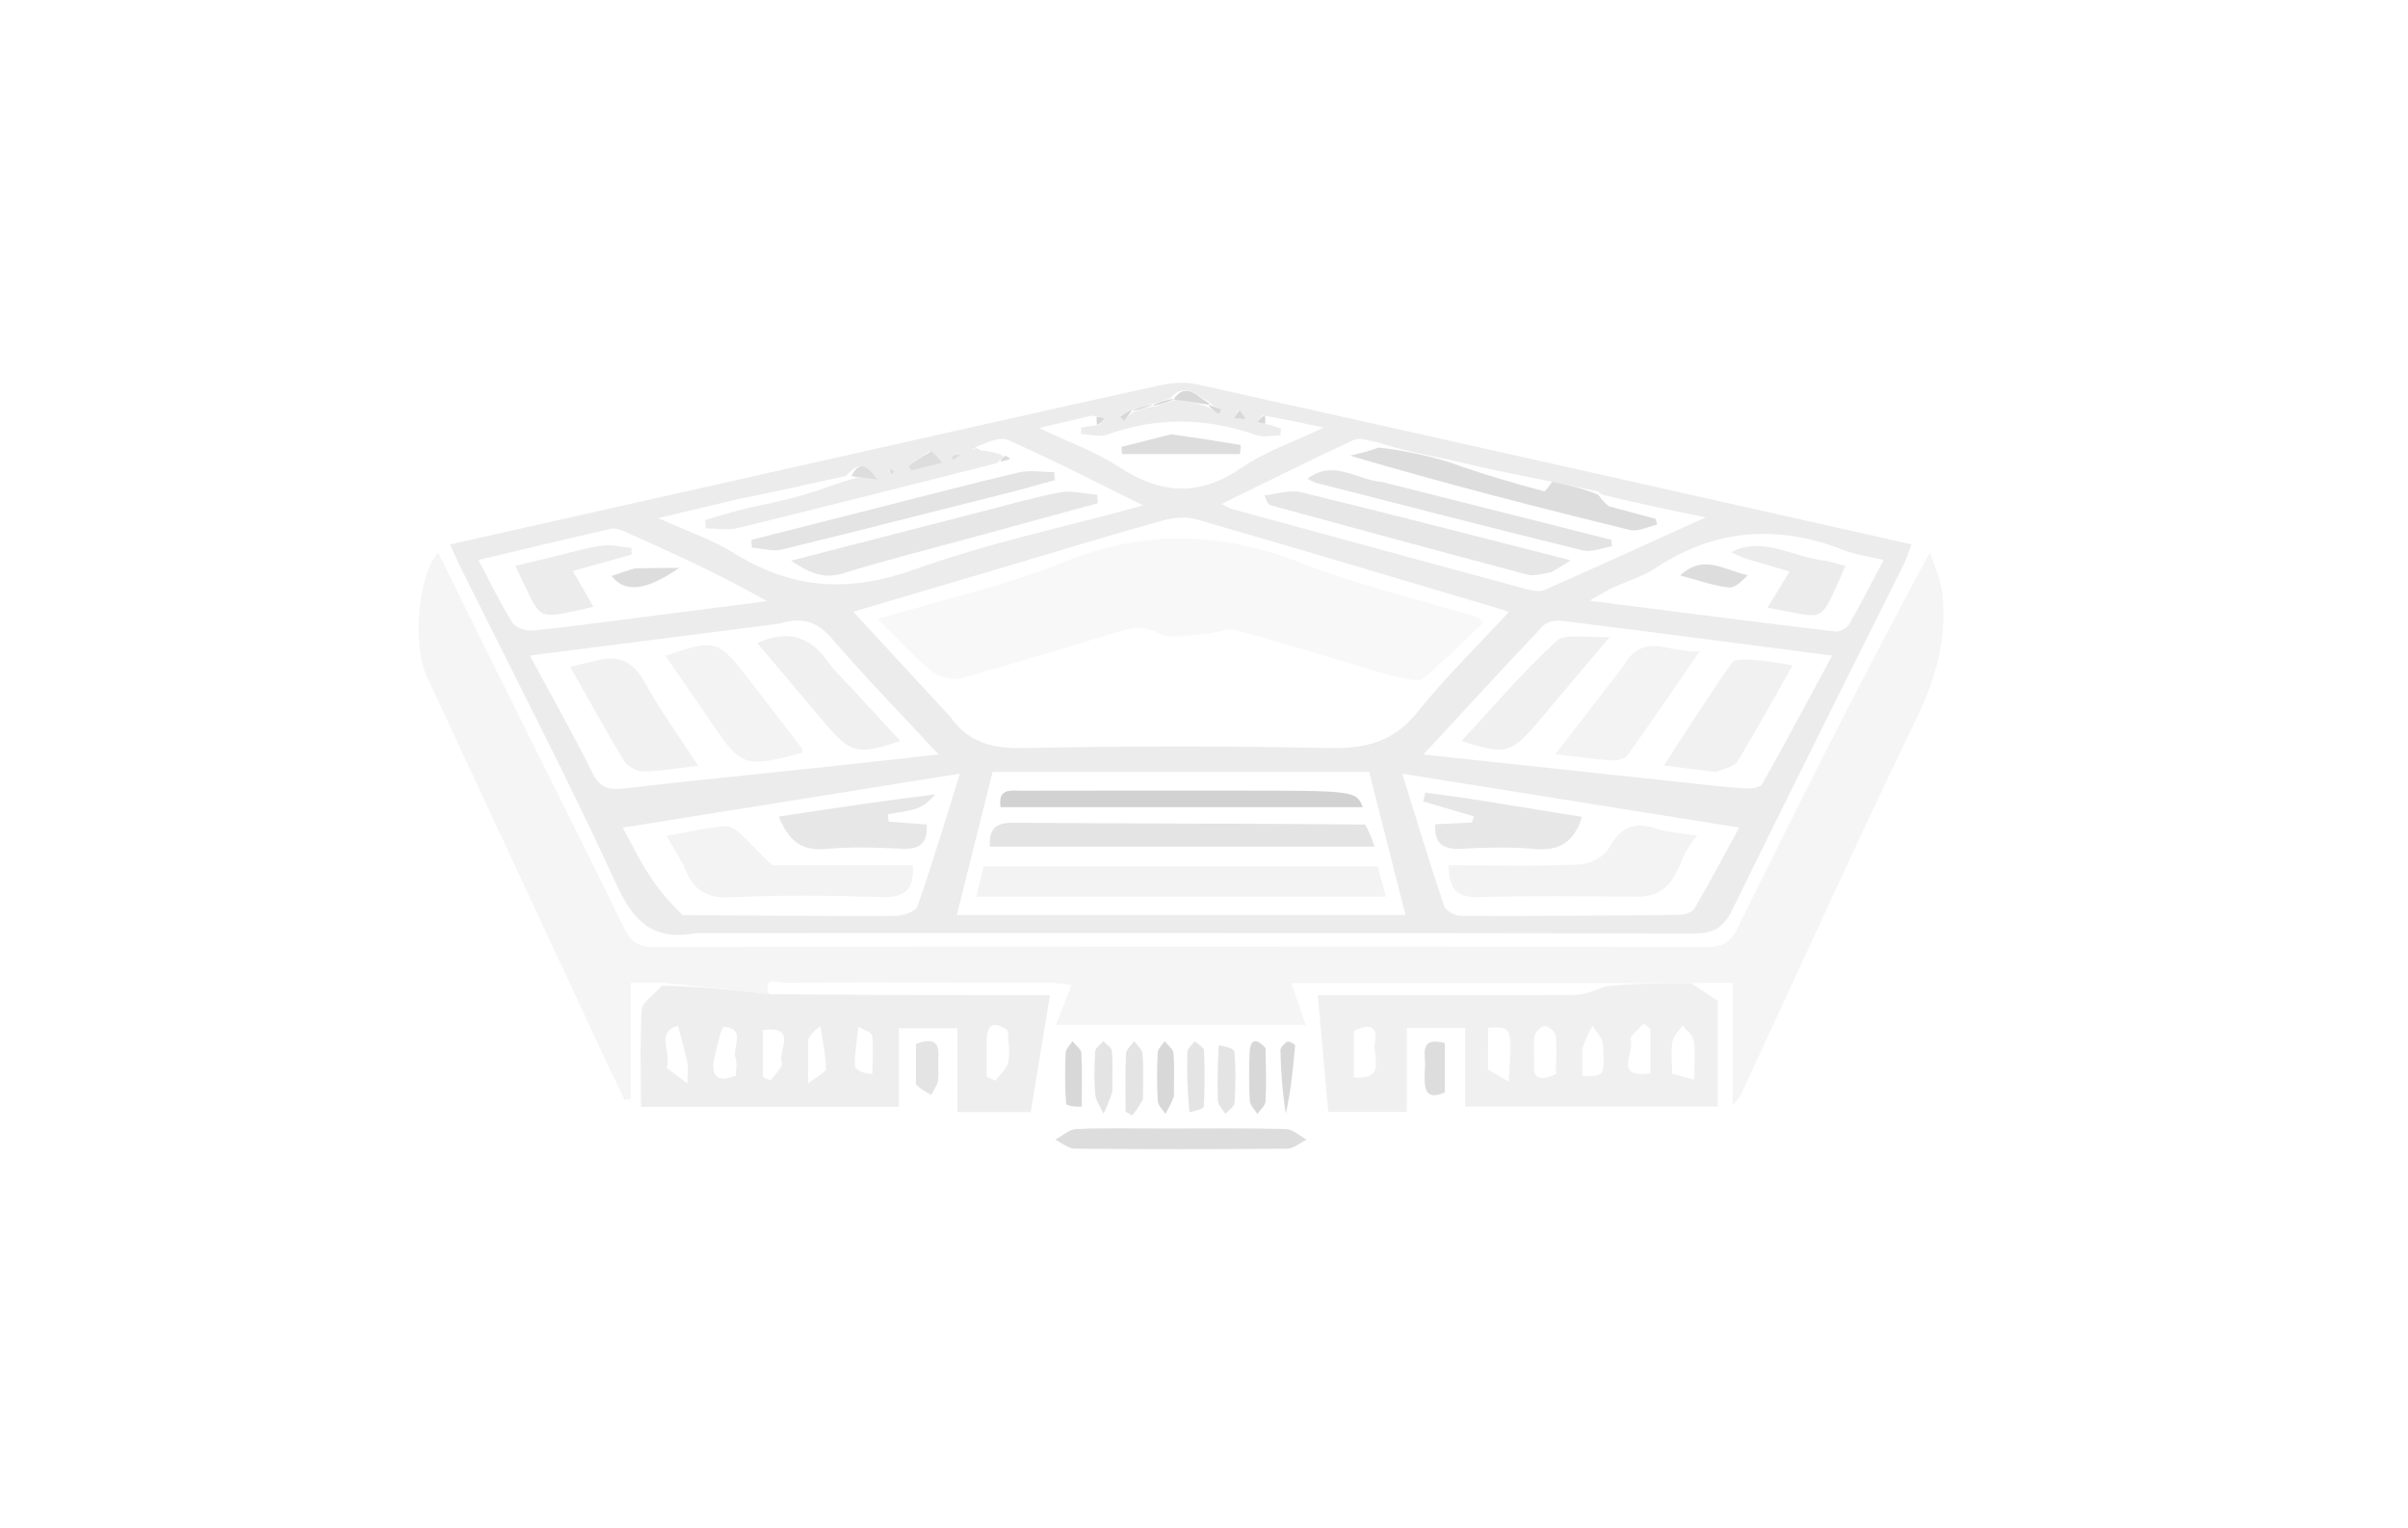
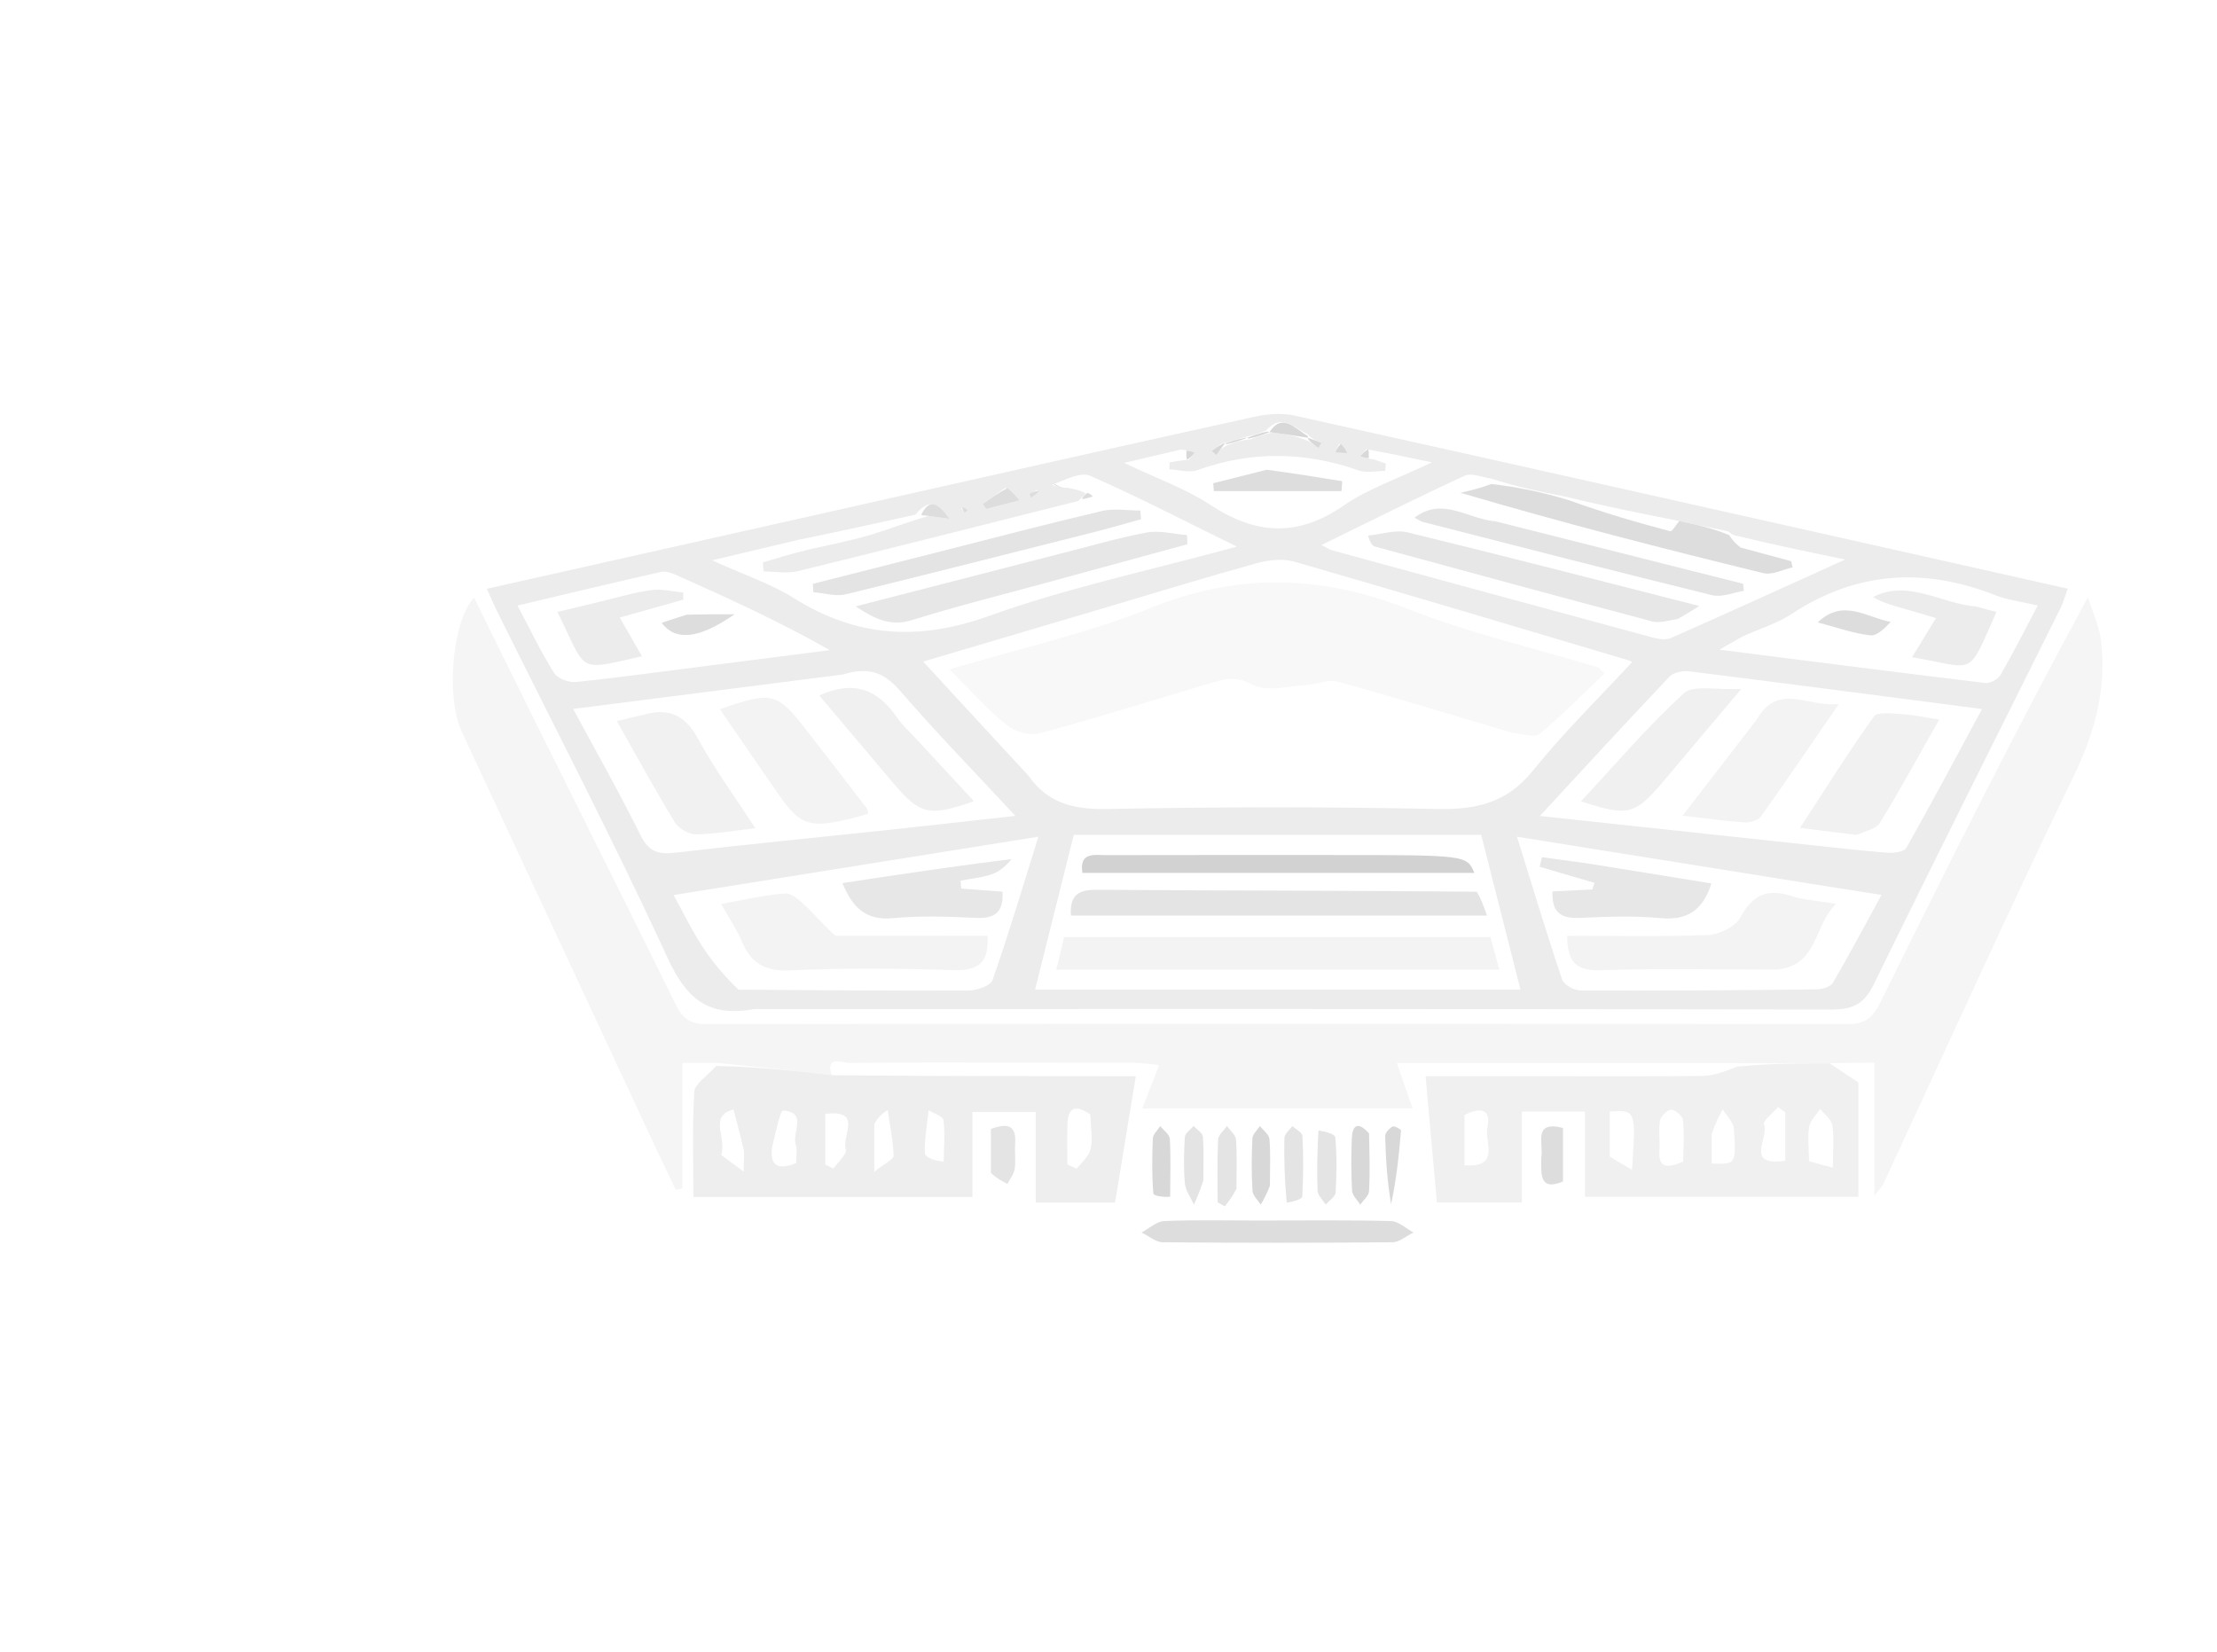
- <svg xmlns="http://www.w3.org/2000/svg" version="1.1" id="Layer_1" x="0px" y="0px" width="100%" viewBox="0 0 470 298" enable-background="new 0 0 470 298" xml:space="preserve">
+ <svg xmlns="http://www.w3.org/2000/svg" version="1.1" id="Layer_1" x="0px" y="0px" width="100%" viewBox="0 0 400 298" enable-background="new 0 0 400 298" xml:space="preserve">
  <path fill="#ECECEC" opacity="1" stroke="none" d=" M136.042,182.066   C127.618,183.631 123.76,180.034 120.414,172.768   C110.687,151.64 99.942,130.979 89.605,110.13   C89.024,108.959 88.522,107.748 87.84,106.24   C110.781,101.087 133.455,95.993 156.129,90.9   C179.475,85.657 202.814,80.377 226.181,75.229   C228.543,74.709 231.197,74.457 233.517,74.972   C279.906,85.275 326.265,95.709 373.068,106.215   C372.586,107.523 372.267,108.718 371.727,109.804   C360.485,132.421 349.132,154.983 338.043,177.674   C336.302,181.236 334.202,182.161 330.41,182.154   C265.785,182.03 201.16,182.065 136.042,182.066  M221.619,80.269   C222.744,79.843 223.869,79.418 225.621,79.273   C226.744,78.846 227.868,78.419 229.721,77.993   C231.816,78.327 233.911,78.66 236.122,79.611   C236.707,80.023 237.292,80.434 237.877,80.845   C238.059,80.53 238.24,80.215 238.422,79.9   C237.613,79.602 236.803,79.304 235.861,78.294   C233.612,77.356 231.448,74.336 228.395,77.7   C227.266,78.136 226.136,78.572 224.34,78.932   C223.229,79.29 222.118,79.648 220.373,80.049   C219.786,80.487 219.199,80.925 218.612,81.362   C218.889,81.62 219.166,81.877 219.443,82.134   C219.96,81.421 220.477,80.707 221.619,80.269  M165.137,92.872   C158.357,94.372 151.576,95.871 143.978,97.422   C139.164,98.563 134.351,99.703 128.464,101.098   C134.12,103.669 139.039,105.296 143.308,107.963   C154.62,115.03 165.814,115.682 178.508,111.118   C192.625,106.043 207.447,102.929 223.159,98.635   C213.66,93.971 205.31,89.622 196.705,85.855   C194.97,85.096 192.267,86.546 189.796,87.496   C190.53,87.731 191.263,87.966 192.773,88.04   C194.01,88.296 195.246,88.551 195.879,89.069   C195.586,89.39 195.293,89.711 194.521,90.398   C177.687,94.635 160.865,98.921 144.003,103.044   C142.034,103.525 139.846,103.109 137.76,103.109   C137.723,102.567 137.686,102.024 137.65,101.482   C140.095,100.735 142.541,99.988 145.823,99.185   C149.473,98.336 153.168,97.64 156.761,96.594   C160.2,95.594 163.534,94.23 167.602,93.087   C168.586,93.229 169.57,93.371 171.351,93.628   C169.201,90.676 167.7,89.859 165.137,92.872  M302.189,93.854   C295.848,92.594 289.508,91.334 282.554,89.635   C278.116,88.751 273.678,87.866 268.949,86.323   C267.373,86.126 265.495,85.274 264.269,85.839   C255.723,89.771 247.313,93.998 238.412,98.349   C239.554,98.902 239.979,99.195 240.449,99.323   C259.673,104.573 278.899,109.82 298.138,115.015   C299.194,115.3 300.544,115.533 301.464,115.127   C311.519,110.69 321.517,106.121 332.92,100.959   C325.621,99.454 319.807,98.255 313.645,96.738   C313.177,96.683 312.709,96.629 311.813,95.876   C308.867,95.254 305.921,94.632 302.189,93.854  M247.918,82.911   C248.624,83.154 249.329,83.397 250.035,83.639   C249.998,84.08 249.96,84.522 249.923,84.963   C248.337,84.963 246.602,85.389 245.189,84.894   C235.452,81.487 225.807,81.315 216.045,84.828   C214.567,85.36 212.681,84.758 210.984,84.68   C211,84.262 211.016,83.844 211.032,83.426   C211.973,83.262 212.914,83.098 214.503,82.956   C214.854,82.529 215.205,82.102 215.556,81.674   C214.988,81.472 214.421,81.27 213.074,81.111   C210.088,81.812 207.103,82.513 202.818,83.519   C208.785,86.37 213.969,88.185 218.417,91.117   C226.591,96.505 234.138,96.947 242.412,91.231   C246.865,88.155 252.211,86.37 258.368,83.42   C253.598,82.421 250.376,81.746 246.505,81.043   C246.152,81.469 245.799,81.894 245.445,82.32   C246.014,82.523 246.583,82.727 247.918,82.911  M185.558,139.962   C189.031,144.937 193.74,146.091 199.731,145.974   C219.545,145.586 239.377,145.56 259.19,145.97   C266.282,146.117 271.863,144.914 276.567,139.06   C282.113,132.159 288.495,125.931 294.441,119.491   C294.647,119.612 294.259,119.27 293.809,119.136   C273.735,113.164 253.674,107.149 233.551,101.347   C231.482,100.75 228.925,101.021 226.793,101.61   C217.662,104.131 208.606,106.924 199.523,109.614   C188.252,112.952 176.981,116.287 166.561,119.372   C172.733,126.076 178.893,132.768 185.558,139.962  M213.5,150.625   C207.027,150.625 200.553,150.625 193.741,150.625   C191.394,160.004 189.111,169.132 186.753,178.554   C216.081,178.554 244.946,178.554 274.327,178.554   C271.923,169.079 269.609,159.962 267.24,150.625   C249.422,150.625 231.961,150.625 213.5,150.625  M326.066,152.409   C330.865,152.91 335.659,153.488 340.469,153.856   C341.634,153.946 343.53,153.726 343.942,152.999   C348.544,144.87 352.92,136.613 357.603,127.935   C339.421,125.572 322.117,123.295 304.798,121.133   C303.639,120.989 301.957,121.313 301.221,122.087   C293.571,130.14 286.066,138.33 277.825,147.234   C294.222,148.996 309.691,150.659 326.066,152.409  M152.052,121.708   C136.013,123.755 119.974,125.802 103.411,127.916   C107.781,136.037 111.892,143.257 115.558,150.696   C117.02,153.665 118.765,154.215 121.792,153.862   C134.687,152.36 147.609,151.098 160.519,149.721   C167.759,148.949 174.995,148.124 183.197,147.216   C175.822,139.274 168.888,132.163 162.408,124.659   C159.63,121.442 156.86,120.209 152.052,121.708  M327.071,159.519   C309.534,156.711 291.997,153.903 273.7,150.973   C276.54,160.097 279.059,168.484 281.858,176.777   C282.178,177.726 284.059,178.721 285.221,178.725   C299.379,178.78 313.539,178.678 327.697,178.524   C328.727,178.512 330.258,178.085 330.693,177.344   C333.673,172.264 336.422,167.048 339.461,161.48   C335.141,160.792 331.538,160.218 327.071,159.519  M133.238,178.574   C147.059,178.654 160.88,178.793 174.701,178.729   C176.212,178.722 178.706,177.895 179.069,176.861   C181.974,168.584 184.475,160.164 187.356,150.969   C165.066,154.535 143.53,157.98 121.531,161.499   C123.424,164.943 124.79,167.778 126.478,170.405   C128.292,173.226 130.41,175.852 133.238,178.574  M128.571,120.015   C135.621,119.113 142.672,118.211 149.723,117.308   C140.524,112.093 131.328,107.919 122.109,103.796   C121.243,103.408 120.153,102.993 119.302,103.185   C110.792,105.105 102.31,107.149 93.369,109.265   C95.698,113.655 97.618,117.691 99.982,121.447   C100.614,122.453 102.661,123.191 103.955,123.057   C111.881,122.234 119.777,121.125 128.571,120.015  M314.413,114.835   C313.36,115.433 312.307,116.032 310.21,117.224   C327.006,119.356 342.609,121.365 358.227,123.24   C359.087,123.343 360.494,122.557 360.944,121.779   C363.248,117.79 365.321,113.669 367.656,109.253   C364.747,108.566 362.235,108.277 359.96,107.383   C347.116,102.336 334.923,103.094 323.242,110.789   C320.776,112.414 317.839,113.322 314.413,114.835  M181.392,88.023   C180.026,89.001 178.659,89.978 177.293,90.956   C177.505,91.247 177.716,91.537 177.928,91.828   C179.78,91.354 181.631,90.881 183.967,90.283   C183.2,89.401 182.645,88.763 181.392,88.023  M241.6,80.08   C241.373,80.607 241.146,81.134 240.92,81.661   C241.652,81.695 242.383,81.728 243.115,81.762   C242.822,81.215 242.53,80.669 241.6,80.08  M187.235,88.376   C186.73,88.605 186.215,88.817 185.737,89.094   C185.696,89.117 185.901,89.565 185.992,89.817   C186.526,89.481 187.06,89.145 187.235,88.376  M173.416,91.7   C173.634,91.993 173.853,92.286 174.071,92.578   C174.259,92.4 174.446,92.222 174.634,92.044   C174.35,91.814 174.066,91.584 173.416,91.7  z" />
  <path fill="#F5F5F5" opacity="1" stroke="none" d=" M313.96,191.833   C293.515,191.833 273.07,191.833 252.03,191.833   C253.023,194.688 253.904,197.223 254.879,200.025   C238.644,200.025 222.721,200.025 206.088,200.025   C207.137,197.333 208.06,194.964 209.144,192.183   C207.858,192.026 206.816,191.9 204.932,191.763   C197.113,191.743 190.138,191.728 183.162,191.725   C173.197,191.721 163.232,191.671 153.268,191.801   C152.153,191.816 148.9,190.271 150.024,193.949   C142.964,193.161 136.324,192.481 129.685,191.801   C127.707,191.801 125.729,191.801 123.123,191.801   C123.123,199.4 123.123,206.909 123.123,214.418   C122.724,214.512 122.325,214.606 121.926,214.7   C120.354,211.388 118.763,208.086 117.213,204.764   C105.904,180.518 94.593,156.272 83.304,132.016   C80.406,125.787 81.593,112.004 85.539,107.836   C89.245,115.359 92.878,122.786 96.556,130.19   C104.993,147.171 113.501,164.117 121.85,181.141   C123.093,183.675 124.419,184.798 127.453,184.793   C196.082,184.69 264.712,184.689 333.341,184.794   C336.565,184.799 337.932,183.561 339.26,180.87   C351.241,156.575 363.368,132.352 376.709,107.757   C377.522,110.367 378.752,112.927 379.072,115.597   C380.106,124.22 377.996,132.077 374.163,139.995   C362.36,164.371 351.213,189.063 339.796,213.626   C339.594,214.06 339.212,214.412 338.196,215.742   C338.196,207.185 338.196,199.559 338.196,191.765   C335.537,191.765 333.56,191.765 330.855,191.833   C324.738,191.879 319.349,191.856 313.96,191.833  z" />
  <path fill="#EEEEEE" opacity="1" stroke="none" d=" M129.221,192.335   C136.324,192.481 142.964,193.161 150.522,194.013   C169.27,194.185 187.098,194.186 204.926,194.187   C203.708,201.607 202.491,209.028 201.183,216.996   C197.226,216.996 192.185,216.996 186.874,216.996   C186.874,211.642 186.874,206.349 186.874,200.65   C183.088,200.65 179.557,200.65 175.446,200.65   C175.446,205.729 175.446,210.787 175.446,215.976   C158.48,215.976 142.079,215.976 125.104,215.976   C125.104,209.501 124.883,203.219 125.27,196.975   C125.36,195.54 127.539,194.235 129.221,192.335  M139.289,207.086   C138.887,210.546 140.497,211.07 143.625,209.896   C143.625,208.73 143.899,207.511 143.568,206.487   C142.876,204.342 145.723,200.7 141.306,200.377   C140.779,200.339 139.968,204.191 139.289,207.086  M130.113,208.408   C131.184,209.195 132.254,209.983 134.187,211.406   C134.187,208.94 134.331,208.114 134.161,207.358   C133.618,204.952 132.96,202.571 132.346,200.18   C127.762,201.432 131.183,205.146 130.113,208.408  M148.892,200.995   C148.892,204.036 148.892,207.077 148.892,210.118   C149.388,210.363 149.884,210.608 150.38,210.853   C151.176,209.686 152.871,208.218 152.599,207.406   C151.787,204.976 155.83,200.15 148.892,200.995  M196.708,201.084   C194.394,199.492 192.691,199.409 192.594,202.858   C192.527,205.271 192.581,207.688 192.581,210.103   C193.14,210.366 193.699,210.629 194.257,210.893   C195.123,209.746 196.423,208.709 196.747,207.425   C197.181,205.71 196.859,203.803 196.708,201.084  M157.741,202.816   C157.741,205.206 157.741,207.595 157.741,211.438   C159.625,209.926 161.252,209.205 161.231,208.536   C161.144,205.783 160.556,203.045 160.152,200.302   C159.35,200.829 158.548,201.356 157.741,202.816  M170.263,209.574   C170.294,207.079 170.529,204.559 170.227,202.105   C170.143,201.415 168.484,200.918 167.548,200.333   C167.275,202.905 166.777,205.485 166.869,208.044   C166.896,208.803 168.586,209.502 170.263,209.574  z" />
  <path fill="#F0F0F0" opacity="1" stroke="none" d=" M313.414,192.464   C319.349,191.856 324.738,191.879 330.094,191.866   C331.695,192.917 333.329,194.004 335.301,195.315   C335.301,201.884 335.301,208.8 335.301,215.942   C318.857,215.942 302.621,215.942 285.976,215.942   C285.976,210.779 285.976,205.846 285.976,200.581   C282.016,200.581 278.461,200.581 274.59,200.581   C274.59,206.013 274.59,211.302 274.59,216.981   C269.256,216.981 264.209,216.981 259.252,216.981   C258.585,209.545 257.916,202.092 257.206,194.186   C263.754,194.186 271.195,194.186 278.637,194.186   C288.136,194.185 297.637,194.243 307.135,194.134   C309.05,194.112 310.958,193.458 313.414,192.464  M326.396,209.539   C327.657,209.877 328.919,210.214 330.693,210.689   C330.693,207.583 330.93,205.26 330.589,203.026   C330.426,201.959 329.164,201.06 328.4,200.085   C327.716,201.138 326.652,202.119 326.435,203.261   C326.099,205.022 326.344,206.893 326.396,209.539  M303.686,209.584   C303.711,207.097 303.903,204.593 303.658,202.133   C303.584,201.387 302.301,200.234 301.569,200.232   C300.852,200.23 299.649,201.372 299.511,202.161   C299.2,203.931 299.528,205.801 299.396,207.616   C299.17,210.718 300.804,210.889 303.686,209.584  M290.437,208.701   C291.624,209.404 292.811,210.107 294.457,211.082   C295.173,200.296 295.173,200.296 290.444,200.553   C290.444,202.973 290.444,205.425 290.437,208.701  M264.236,201.181   C264.236,204.098 264.236,207.015 264.236,210.247   C270.833,210.786 267.792,205.892 268.356,203.419   C269.013,200.532 267.514,199.502 264.236,201.181  M322.101,209.441   C322.101,206.53 322.101,203.62 322.101,200.709   C321.668,200.391 321.235,200.074 320.802,199.756   C319.894,200.813 318.006,202.267 318.246,202.858   C319.248,205.328 314.662,210.493 322.101,209.441  M308.832,204.693   C308.832,206.45 308.832,208.208 308.832,209.943   C313.165,210.107 313.266,210.1 312.843,203.705   C312.763,202.489 311.53,201.349 310.828,200.175   C310.163,201.375 309.498,202.575 308.832,204.693  z" />
  <path fill="#DDDDDD" opacity="1" stroke="none" d=" M227,220.226   C235.321,220.226 243.145,220.124 250.961,220.325   C252.333,220.36 253.673,221.663 255.029,222.381   C253.76,222.996 252.496,224.134 251.222,224.146   C237.411,224.275 223.599,224.274 209.789,224.146   C208.511,224.135 207.244,223.003 205.972,222.391   C207.323,221.67 208.65,220.387 210.031,220.327   C215.512,220.086 221.009,220.226 227,220.226  z" />
  <path fill="#E4E4E4" opacity="1" stroke="none" d=" M237.878,203.981   C239.062,204.137 240.873,204.608 240.928,205.231   C241.214,208.53 241.172,211.874 240.972,215.185   C240.926,215.939 239.806,216.627 239.18,217.346   C238.671,216.509 237.761,215.689 237.723,214.831   C237.568,211.349 237.681,207.856 237.878,203.981  z" />
  <path fill="#DDDDDD" opacity="1" stroke="none" d=" M278.082,208.914   C278.552,206.273 276.464,202.154 281.999,203.517   C281.999,206.68 281.999,209.785 281.999,213.176   C277.866,214.937 278.023,212.093 278.082,208.914  z" />
  <path fill="#E4E4E4" opacity="1" stroke="none" d=" M178.785,211.628   C178.786,208.726 178.786,206.274 178.786,203.704   C181.793,202.591 183.421,202.986 183.156,206.459   C183.044,207.933 183.301,209.448 183.076,210.896   C182.928,211.853 182.221,212.722 181.764,213.631   C180.771,213.113 179.777,212.596 178.785,211.628  z" />
  <path fill="#E4E4E4" opacity="1" stroke="none" d=" M223.084,214.51   C222.383,215.861 221.684,216.77 220.985,217.678   C220.555,217.429 220.125,217.18 219.694,216.93   C219.694,213.16 219.595,209.384 219.771,205.621   C219.81,204.779 220.812,203.982 221.372,203.164   C221.943,203.986 222.943,204.775 223.007,205.634   C223.217,208.432 223.086,211.255 223.084,214.51  z" />
  <path fill="#E4E4E4" opacity="1" stroke="none" d=" M232.152,217.003   C231.775,212.909 231.645,209.102 231.741,205.301   C231.759,204.585 232.677,203.892 233.18,203.188   C233.812,203.778 234.961,204.343 234.99,204.962   C235.164,208.597 235.178,212.25 234.96,215.881   C234.929,216.399 233.343,216.824 232.152,217.003  z" />
  <path fill="#D8D8D8" opacity="1" stroke="none" d=" M247.012,204.521   C247.087,208.293 247.193,211.622 247.007,214.934   C246.96,215.773 245.98,216.559 245.429,217.369   C244.911,216.528 243.997,215.711 243.947,214.844   C243.765,211.698 243.772,208.531 243.903,205.38   C243.995,203.168 244.907,202.149 247.012,204.521  z" />
  <path fill="#D8D8D8" opacity="1" stroke="none" d=" M229.121,213.963   C228.568,215.424 228.017,216.397 227.466,217.369   C226.945,216.531 226.025,215.716 225.975,214.85   C225.791,211.711 225.808,208.55 225.962,205.407   C225.999,204.643 226.846,203.919 227.321,203.176   C227.921,203.956 228.969,204.698 229.039,205.522   C229.262,208.156 229.122,210.821 229.121,213.963  z" />
  <path fill="#E4E4E4" opacity="1" stroke="none" d=" M217.105,213.003   C216.543,214.78 215.981,216.067 215.419,217.354   C214.848,216.085 213.902,214.851 213.782,213.54   C213.528,210.759 213.597,207.932 213.778,205.139   C213.823,204.451 214.805,203.823 215.357,203.167   C215.939,203.808 216.968,204.412 217.025,205.097   C217.229,207.555 217.105,210.04 217.105,213.003  z" />
  <path fill="#D8D8D8" opacity="1" stroke="none" d=" M211.124,215.923   C210.06,216.065 208.122,215.787 208.088,215.358   C207.828,212.065 207.853,208.739 207.998,205.432   C208.031,204.665 208.866,203.933 209.332,203.184   C209.937,203.954 211.016,204.695 211.063,205.497   C211.257,208.799 211.137,212.119 211.124,215.923  z" />
  <path fill="#D8D8D8" opacity="1" stroke="none" d=" M250.985,217.285   C250.288,213.123 250.015,209.055 249.921,204.983   C249.907,204.398 250.647,203.609 251.241,203.273   C251.545,203.101 252.793,203.763 252.775,203.98   C252.412,208.452 251.928,212.913 250.985,217.285  z" />
  <path fill="#DDDDDD" opacity="1" stroke="none" d=" M314.037,98.796   C317.075,99.614 320.113,100.433 323.152,101.251   C323.249,101.625 323.346,101.999 323.443,102.373   C321.67,102.754 319.734,103.802 318.148,103.415   C299.938,98.97 281.781,94.308 263.51,88.917   C265.308,88.501 267.107,88.085 269.072,87.326   C273.678,87.866 278.116,88.751 282.927,90.21   C289.31,92.506 295.311,94.264 301.357,95.851   C301.711,95.944 302.428,94.655 302.976,94.009   C305.921,94.632 308.867,95.254 311.961,96.545   C312.751,97.741 313.394,98.268 314.037,98.796  z" />
  <path fill="#DDDDDD" opacity="1" stroke="none" d=" M181.741,88.074   C182.645,88.763 183.2,89.401 183.967,90.283   C181.631,90.881 179.78,91.354 177.928,91.828   C177.716,91.537 177.505,91.247 177.293,90.956   C178.659,89.978 180.026,89.001 181.741,88.074  z" />
  <path fill="#D8D8D8" opacity="1" stroke="none" d=" M236.006,78.993   C233.911,78.66 231.816,78.327 229.361,77.997   C229,78.001 229.008,78.012 229.008,78.012   C231.448,74.336 233.612,77.356 235.931,78.647   C236,79 236.006,78.993 236.006,78.993  z" />
  <path fill="#DDDDDD" opacity="1" stroke="none" d=" M167.258,93.056   C166.914,93.026 166.437,92.98 166.211,92.9   C167.7,89.859 169.201,90.676 171.351,93.628   C169.57,93.371 168.586,93.229 167.258,93.056  z" />
  <path fill="#D8D8D8" opacity="1" stroke="none" d=" M225.007,79.007   C226.136,78.572 227.266,78.136 228.702,77.856   C229.008,78.012 229,78.001 228.996,77.996   C227.868,78.419 226.744,78.846 225.31,79.137   C225,79 225.007,79.007 225.007,79.007  z" />
  <path fill="#D8D8D8" opacity="1" stroke="none" d=" M221.007,80.006   C222.118,79.648 223.229,79.29 224.673,78.97   C225.007,79.007 225,79 224.997,78.997   C223.869,79.418 222.744,79.843 221.309,80.134   C221,80 221.007,80.006 221.007,80.006  z" />
  <path fill="#D8D8D8" opacity="1" stroke="none" d=" M241.918,80.101   C242.53,80.669 242.822,81.215 243.115,81.762   C242.383,81.728 241.652,81.695 240.92,81.661   C241.146,81.134 241.373,80.607 241.918,80.101  z" />
  <path fill="#DDDDDD" opacity="1" stroke="none" d=" M187.415,88.592   C187.06,89.145 186.526,89.481 185.992,89.817   C185.901,89.565 185.696,89.117 185.737,89.094   C186.215,88.817 186.73,88.605 187.415,88.592  z" />
  <path fill="#D8D8D8" opacity="1" stroke="none" d=" M235.997,79.003   C236.803,79.304 237.613,79.602 238.422,79.9   C238.24,80.215 238.059,80.53 237.877,80.845   C237.292,80.434 236.707,80.023 236.064,79.302   C236.006,78.993 236,79 235.997,79.003  z" />
  <path fill="#D8D8D8" opacity="1" stroke="none" d=" M220.997,79.997   C220.477,80.707 219.96,81.421 219.443,82.134   C219.166,81.877 218.889,81.62 218.612,81.362   C219.199,80.925 219.786,80.487 220.69,80.028   C221.007,80.006 221,80 220.997,79.997  z" />
  <path fill="#DDDDDD" opacity="1" stroke="none" d=" M173.599,91.528   C174.066,91.584 174.35,91.814 174.634,92.044   C174.446,92.222 174.259,92.4 174.071,92.578   C173.853,92.286 173.634,91.993 173.599,91.528  z" />
  <path fill="#D8D8D8" opacity="1" stroke="none" d=" M214.179,82.945   C213.973,82.508 214.091,82.082 214.031,81.362   C214.421,81.27 214.988,81.472 215.556,81.674   C215.205,82.102 214.854,82.529 214.179,82.945  z" />
  <path fill="#D8D8D8" opacity="1" stroke="none" d=" M246.829,81.057   C247.036,81.495 246.917,81.919 246.975,82.636   C246.583,82.727 246.014,82.523 245.445,82.32   C245.799,81.894 246.152,81.469 246.829,81.057  z" />
  <path fill="#DDDDDD" opacity="1" stroke="none" d=" M189.904,87.237   C190.478,87.34 190.945,87.702 191.704,88.133   C191.263,87.966 190.53,87.731 189.904,87.237  z" />
  <path fill="#DDDDDD" opacity="1" stroke="none" d=" M196.181,88.938   C196.709,89.067 196.935,89.327 197.162,89.587   C196.617,89.762 196.072,89.936 195.263,90.071   C195.293,89.711 195.586,89.39 196.181,88.938  z" />
  <path fill="#F8F8F8" opacity="1" stroke="none" d=" M272.794,132.218   C262.051,129.019 251.716,125.847 241.297,122.983   C239.584,122.512 237.506,123.524 235.585,123.622   C232.341,123.787 228.488,124.878 225.995,123.533   C223.156,122.001 221.125,122.45 218.669,123.18   C208.309,126.259 197.997,129.509 187.567,132.327   C185.812,132.802 183.1,132.027 181.638,130.838   C178.106,127.963 175.052,124.502 171.302,120.779   C183.875,117.021 196.119,114.334 207.576,109.7   C223.414,103.293 238.422,103.728 254.141,109.918   C265.231,114.284 276.978,116.983 288.428,120.437   C288.56,120.477 288.648,120.661 289.481,121.555   C285.648,125.179 281.884,129.008 277.772,132.418   C276.876,133.162 274.74,132.411 272.794,132.218  z" />
  <path fill="#F3F3F3" opacity="1" stroke="none" d=" M248,174.962   C228.699,174.962 209.898,174.962 190.577,174.962   C191.107,172.751 191.523,171.015 191.986,169.081   C217.548,169.081 242.99,169.081 268.912,169.081   C269.377,170.795 269.873,172.622 270.508,174.962   C262.778,174.962 255.639,174.962 248,174.962  z" />
  <path fill="#E4E4E4" opacity="1" stroke="none" d=" M266.44,160.897   C267.276,162.302 267.701,163.522 268.287,165.205   C242.991,165.205 218.182,165.205 193.212,165.205   C193.029,161.952 194.129,160.526 197.696,160.551   C220.473,160.714 243.252,160.681 266.44,160.897  z" />
  <path fill="#D2D2D2" opacity="1" stroke="none" d=" M240,154.277   C264.635,154.276 264.635,154.276 266.008,157.505   C242.385,157.505 218.917,157.505 195.297,157.505   C194.68,153.659 197.49,154.3 199.632,154.295   C212.921,154.262 226.211,154.277 240,154.277  z" />
  <path fill="#F3F3F3" opacity="1" stroke="none" d=" M316.946,129.854   C320.835,123.024 326.144,127.689 331.767,127.026   C326.713,134.379 322.281,140.933 317.682,147.366   C317.171,148.08 315.677,148.456 314.679,148.389   C311.229,148.157 307.797,147.66 303.585,147.175   C308.264,141.12 312.5,135.638 316.946,129.854  z" />
  <path fill="#F1F1F1" opacity="1" stroke="none" d=" M334.948,150.641   C331.594,150.253 328.652,149.875 324.766,149.376   C329.376,142.314 333.529,135.653 338.096,129.289   C338.743,128.388 341.415,128.754 343.131,128.856   C345.24,128.981 347.33,129.445 349.881,129.831   C346.151,136.407 342.816,142.525 339.189,148.465   C338.518,149.564 336.667,149.942 334.948,150.641  z" />
  <path fill="#F0F0F0" opacity="1" stroke="none" d=" M300.02,141.096   C294.916,147.074 293.776,147.35 285.247,144.592   C291.477,137.906 297.254,131.082 303.801,125.1   C305.525,123.524 309.627,124.549 314.179,124.294   C308.858,130.599 304.551,135.703 300.02,141.096  z" />
  <path fill="#F3F3F3" opacity="1" stroke="none" d=" M140.538,143.448   C136.855,138.118 133.391,133.076 129.879,127.964   C139.474,124.665 140.14,124.839 145.78,132.096   C149.352,136.692 152.907,141.301 156.447,145.921   C156.619,146.146 156.577,146.536 156.63,146.85   C146.374,149.739 144.727,149.416 140.538,143.448  z" />
  <path fill="#F1F1F1" opacity="1" stroke="none" d=" M115.99,129.004   C120.851,127.6 123.662,129.136 125.925,133.28   C128.854,138.643 132.497,143.615 136.275,149.437   C132.299,149.889 128.904,150.515 125.504,150.539   C124.227,150.548 122.425,149.475 121.744,148.357   C118.208,142.558 114.956,136.585 111.286,130.108   C112.94,129.704 114.259,129.382 115.99,129.004  z" />
  <path fill="#F0F0F0" opacity="1" stroke="none" d=" M165.967,134.028   C169.321,137.677 172.452,141.049 175.712,144.56   C167.52,147.432 165.986,147.031 160.963,141.061   C156.614,135.892 152.248,130.738 147.816,125.49   C153.91,122.717 158.282,124.294 161.742,129.323   C162.859,130.949 164.398,132.284 165.967,134.028  z" />
  <path fill="#F3F3F3" opacity="1" stroke="none" d=" M320.557,174.95   C309.613,174.951 299.116,174.722 288.637,175.058   C284.075,175.204 282.767,173.238 282.763,168.854   C291.324,168.854 299.788,169.059 308.229,168.705   C310.261,168.62 313.129,167.175 314.027,165.503   C316.26,161.343 318.998,160.292 323.31,161.699   C325.491,162.41 327.868,162.517 331.284,163.085   C327.118,167.085 328.153,174.163 320.557,174.95  z" />
  <path fill="#E7E7E7" opacity="1" stroke="none" d=" M286.153,155.75   C293.929,156.987 301.267,158.183 308.777,159.407   C307.26,164.192 304.486,166.133 299.532,165.662   C294.755,165.208 289.895,165.405 285.085,165.617   C281.816,165.76 279.924,164.828 280.112,160.842   C282.446,160.73 284.871,160.613 287.296,160.496   C287.426,160.096 287.556,159.696 287.686,159.296   C284.386,158.33 281.086,157.364 277.787,156.398   C277.923,155.822 278.059,155.245 278.195,154.669   C280.702,155.015 283.208,155.361 286.153,155.75  z" />
  <path fill="#F3F3F3" opacity="1" stroke="none" d=" M150.743,168.844   C160.153,168.85 169.13,168.85 178.147,168.85   C178.505,173.684 176.548,175.189 172.029,175.047   C162.208,174.738 152.355,174.635 142.546,175.091   C137.945,175.305 135.449,173.748 133.786,169.748   C132.907,167.635 131.572,165.712 130.109,163.109   C134.311,162.367 137.97,161.471 141.674,161.212   C142.883,161.127 144.36,162.542 145.443,163.559   C147.184,165.193 148.699,167.066 150.743,168.844  z" />
  <path fill="#E7E7E7" opacity="1" stroke="none" d=" M182.549,155.011   C181.619,156.101 180.431,157.212 179.026,157.715   C177.211,158.364 175.222,158.526 173.308,158.897   C173.347,159.376 173.387,159.854 173.427,160.333   C175.923,160.52 178.42,160.708 180.873,160.892   C181.095,164.565 179.525,165.784 176.118,165.622   C171.136,165.386 166.101,165.198 161.152,165.667   C156.287,166.129 153.873,163.863 151.988,159.345   C162.277,157.784 172.236,156.273 182.549,155.011  z" />
  <path fill="#E7E7E7" opacity="1" stroke="none" d=" M191.025,99.972   C196.574,98.582 201.679,97.052 206.888,96.085   C209.205,95.654 211.732,96.358 214.164,96.547   C214.192,97.098 214.219,97.648 214.247,98.199   C205.69,100.532 197.133,102.861 188.578,105.2   C180.576,107.389 172.518,109.398 164.602,111.865   C160.786,113.054 158.019,111.838 154.385,109.409   C166.998,106.155 178.811,103.107 191.025,99.972  z" />
  <path fill="#E4E4E4" opacity="1" stroke="none" d=" M197.909,95.883   C182.544,99.733 167.596,103.586 152.597,107.235   C150.787,107.675 148.708,107.01 146.753,106.857   C146.719,106.354 146.685,105.85 146.65,105.347   C154.383,103.385 162.115,101.421 169.847,99.461   C179.502,97.013 189.135,94.47 198.831,92.198   C201.026,91.684 203.443,92.123 205.758,92.123   C205.791,92.646 205.824,93.169 205.857,93.692   C203.342,94.402 200.826,95.113 197.909,95.883  z" />
  <path fill="#E7E7E7" opacity="1" stroke="none" d=" M302.695,111.691   C300.93,111.95 299.411,112.475 298.122,112.134   C281.419,107.708 264.748,103.162 248.076,98.62   C247.638,98.501 247.279,98.09 246.81,96.645   C249.201,96.415 251.753,95.523 253.959,96.058   C271.229,100.253 288.433,104.721 306.602,109.345   C304.988,110.349 304.018,110.951 302.695,111.691  z" />
  <path fill="#E4E4E4" opacity="1" stroke="none" d=" M269.817,94.065   C284.981,97.884 299.742,101.61 314.504,105.336   C314.546,105.762 314.589,106.188 314.632,106.613   C312.724,106.908 310.664,107.825 308.933,107.401   C291.514,103.129 274.148,98.64 256.772,94.195   C256.312,94.077 255.901,93.767 255.203,93.413   C260.285,89.552 264.782,93.647 269.817,94.065  z" />
  <path fill="#ECECEC" opacity="1" stroke="none" d=" M108.5,108.503   C111.8,107.71 114.675,106.839 117.613,106.463   C119.449,106.228 121.381,106.74 123.27,106.917   C123.274,107.346 123.278,107.774 123.283,108.203   C119.571,109.247 115.859,110.292 111.818,111.429   C113.228,113.887 114.506,116.115 115.823,118.41   C103.759,121.149 106.026,121.327 100.561,110.41   C103.149,109.8 105.625,109.217 108.5,108.503  z" />
  <path fill="#DDDDDD" opacity="1" stroke="none" d=" M123.913,110.91   C127.067,110.832 129.805,110.832 132.543,110.832   C125.981,115.376 121.884,115.667 119.369,112.39   C120.809,111.902 122.153,111.446 123.913,110.91  z" />
  <path fill="#ECECEC" opacity="1" stroke="none" d=" M356.554,109.442   C358.016,109.858 359.09,110.132 360.208,110.418   C354.833,122.451 356.716,120.576 344.977,118.588   C346.404,116.257 347.717,114.113 349.296,111.532   C347.175,110.902 345.367,110.342 343.546,109.829   C341.664,109.299 339.768,108.815 337.941,107.732   C344.285,104.465 350.092,108.908 356.554,109.442  z" />
  <path fill="#DDDDDD" opacity="1" stroke="none" d=" M341.133,112.217   C340.132,113.255 338.709,114.771 337.463,114.638   C334.424,114.312 331.467,113.223 327.959,112.305   C332.567,107.914 336.704,111.401 341.133,112.217  z" />
  <path fill="#DDDDDD" opacity="1" stroke="none" d=" M228.548,84.759   C233.35,85.395 237.759,86.111 242.168,86.828   C242.125,87.42 242.082,88.012 242.039,88.605   C234.362,88.605 226.686,88.605 219.009,88.605   C218.97,88.134 218.932,87.664 218.893,87.194   C221.981,86.409 225.068,85.624 228.548,84.759  z" />
</svg>
